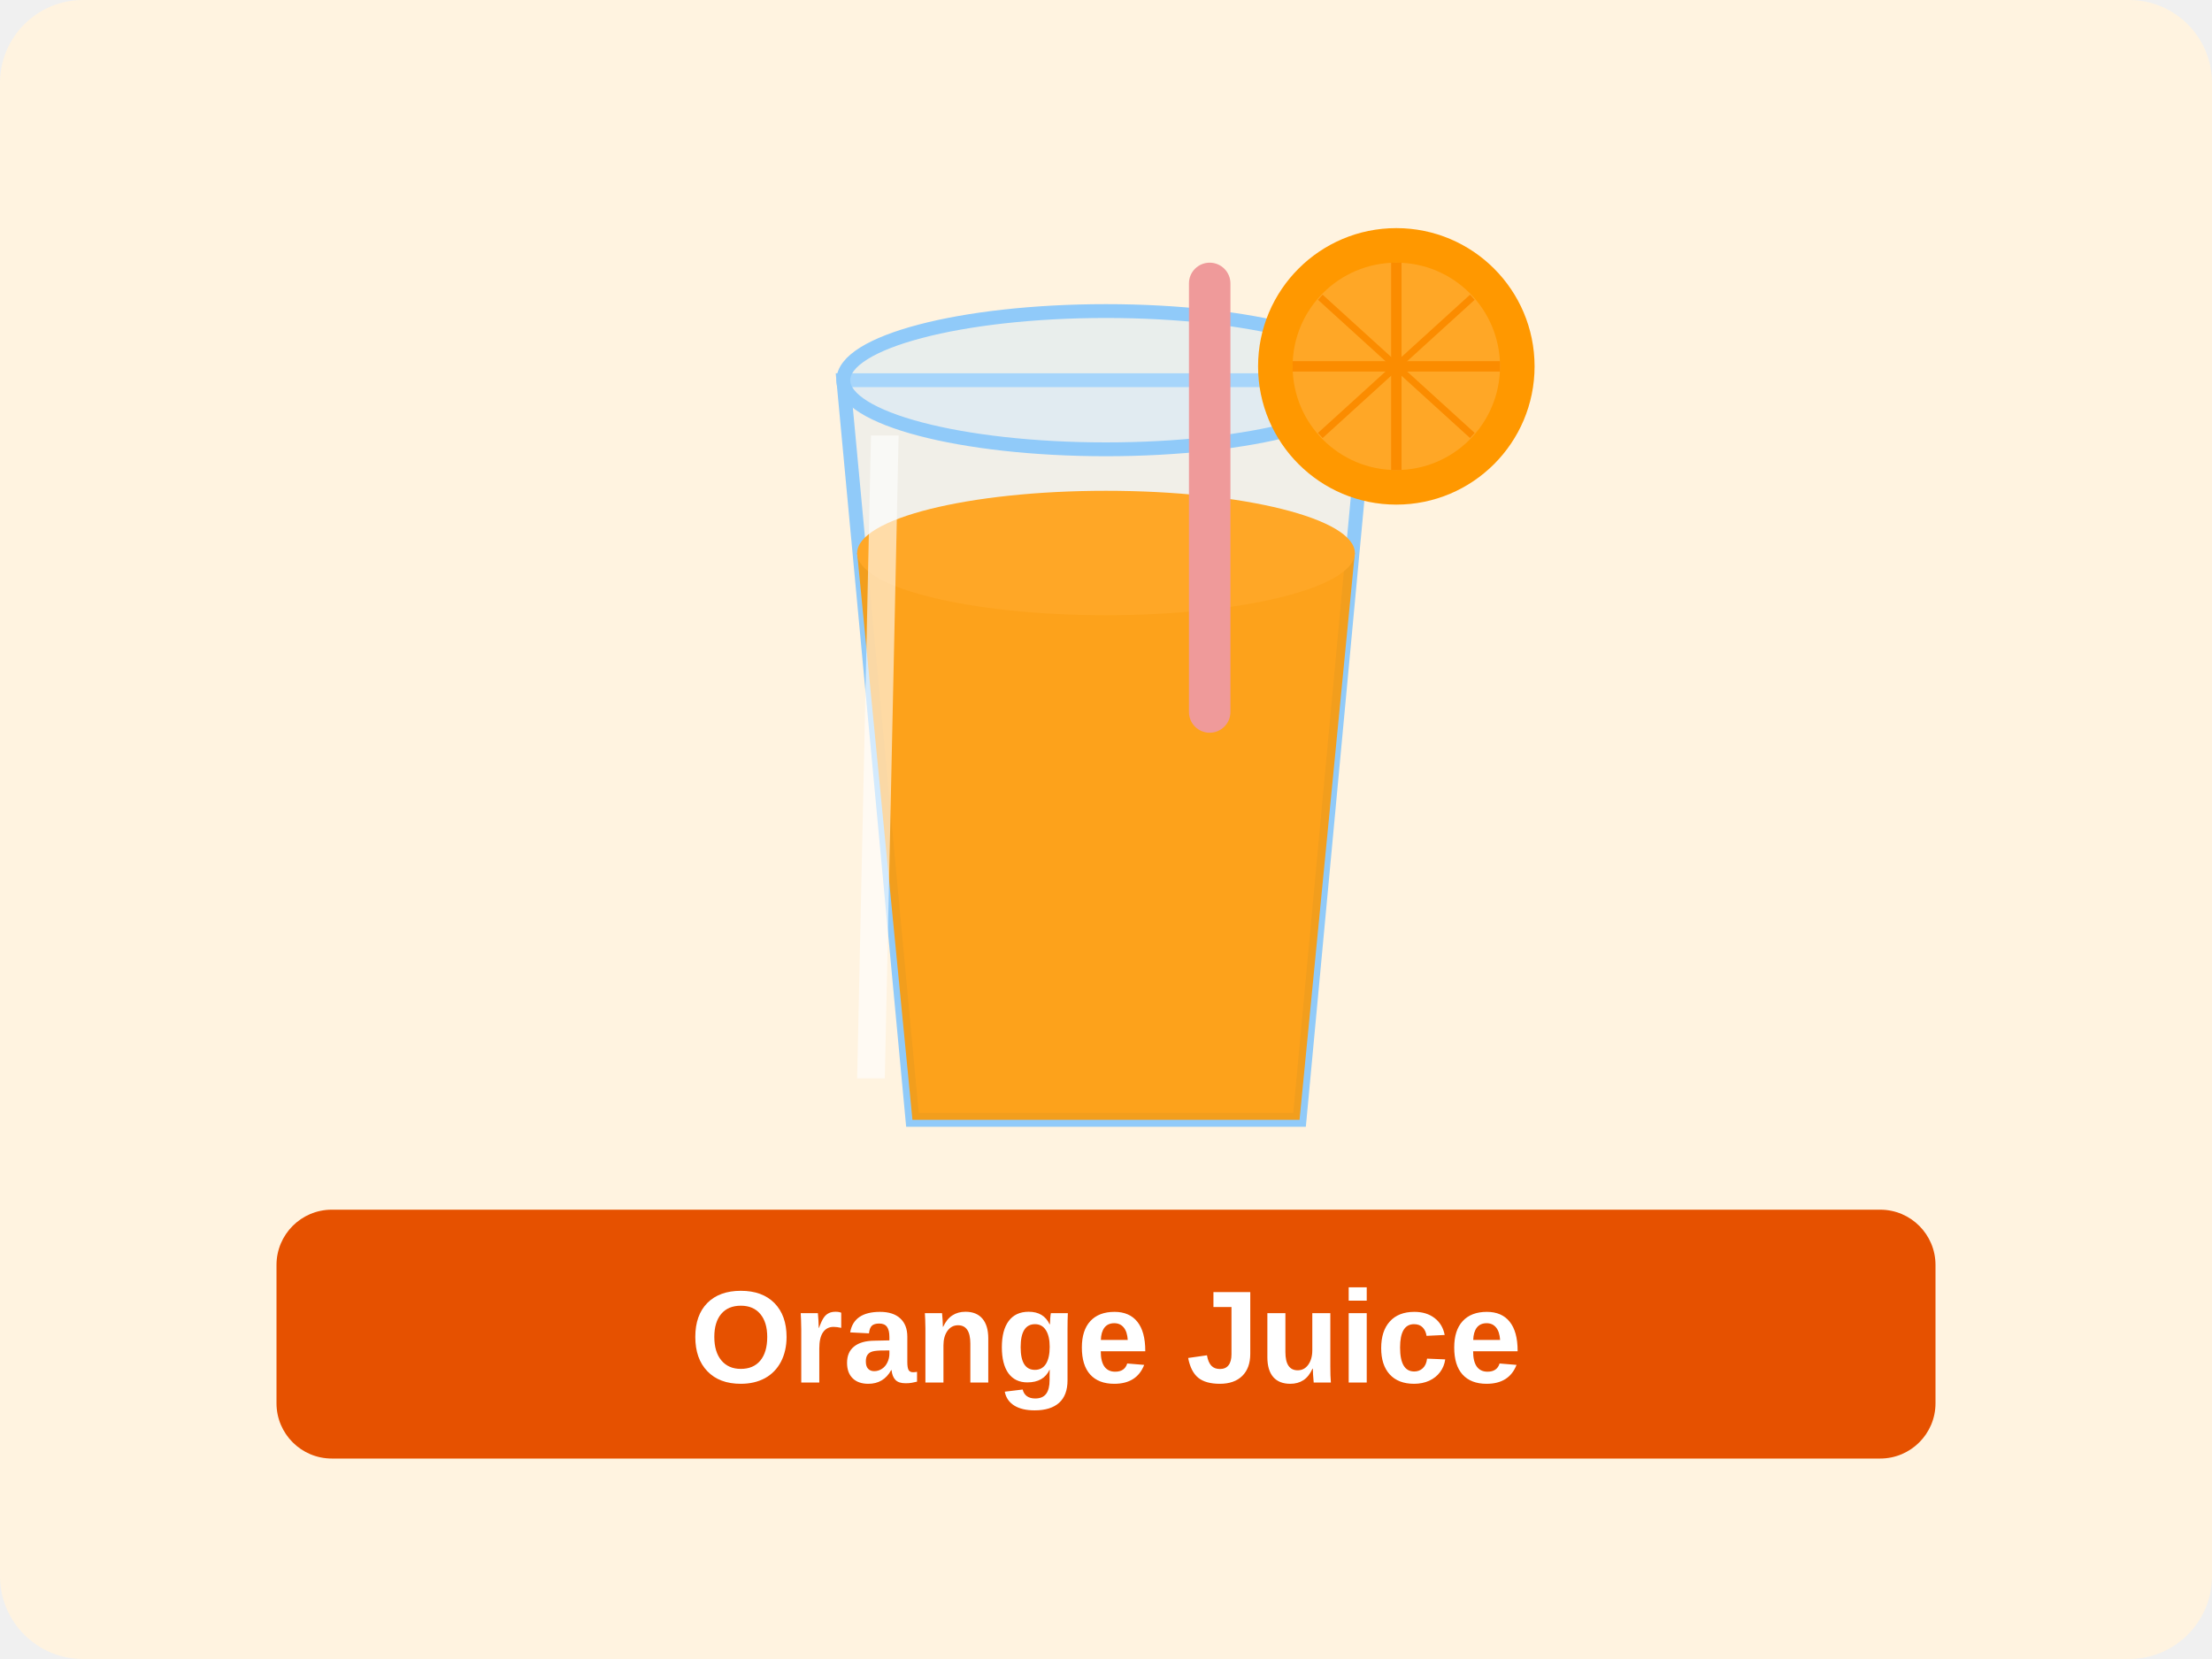
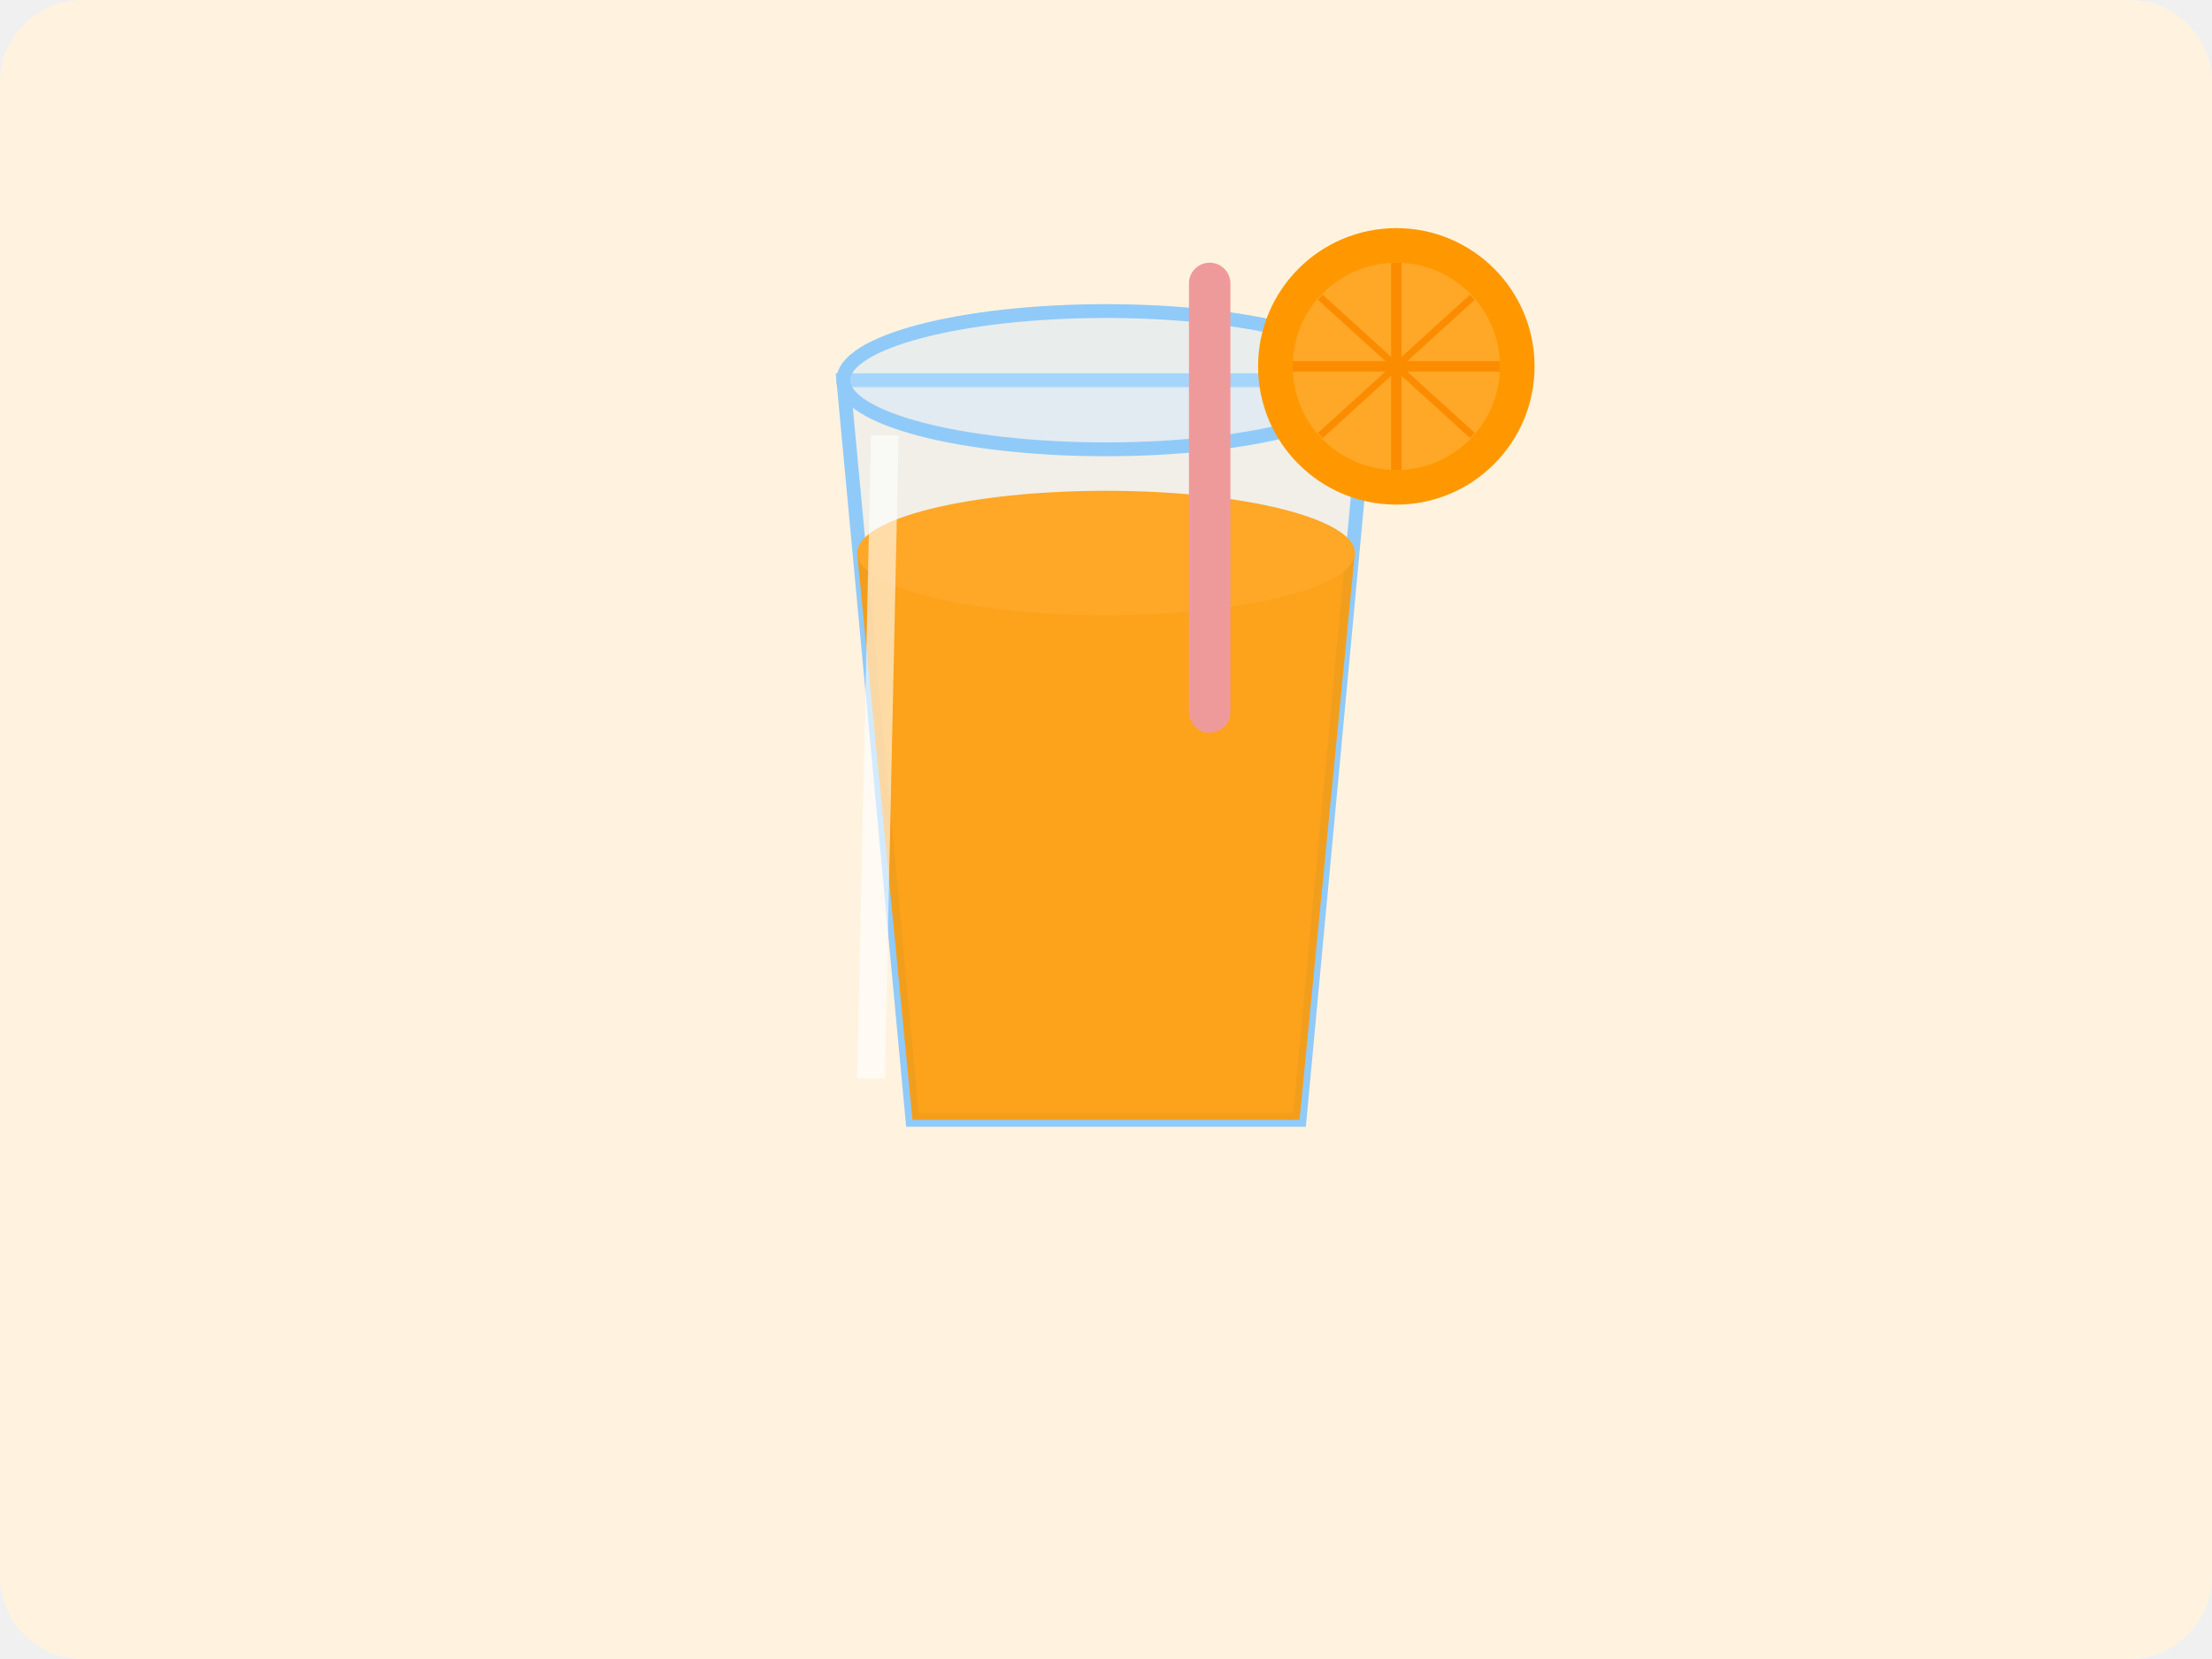
<svg xmlns="http://www.w3.org/2000/svg" width="320" height="240" viewBox="0 0 320 240">
  <rect width="320" height="240" fill="#fff3e0" rx="12" />
  <path d="M122 55 L198 55 L188 162 L132 162 Z" fill="rgba(200,230,255,0.25)" stroke="#90caf9" stroke-width="2" />
  <path d="M124 80 L196 80 L188 162 L132 162 Z" fill="#ff9800" opacity="0.88" />
  <ellipse cx="160" cy="80" rx="36" ry="9" fill="#ffa726" />
  <ellipse cx="160" cy="55" rx="38" ry="10" fill="rgba(200,230,255,0.4)" stroke="#90caf9" stroke-width="2" />
  <path d="M126 63 L130 63 L128 156 L124 156 Z" fill="rgba(255,255,255,0.6)" />
  <circle cx="202" cy="53" r="20" fill="#ff9800" />
  <circle cx="202" cy="53" r="15" fill="#ffa726" />
  <line x1="202" y1="38" x2="202" y2="68" stroke="#fb8c00" stroke-width="1.5" />
  <line x1="187" y1="53" x2="217" y2="53" stroke="#fb8c00" stroke-width="1.5" />
  <line x1="191" y1="43" x2="213" y2="63" stroke="#fb8c00" stroke-width="1" />
  <line x1="191" y1="63" x2="213" y2="43" stroke="#fb8c00" stroke-width="1" />
  <rect x="172" y="38" width="6" height="68" rx="3" fill="#ef9a9a" />
-   <rect x="40" y="175" width="240" height="36" rx="8" fill="#e65100" />
-   <text x="160" y="200" text-anchor="middle" font-family="Arial,sans-serif" font-size="19" font-weight="bold" fill="white">Orange Juice</text>
</svg>
